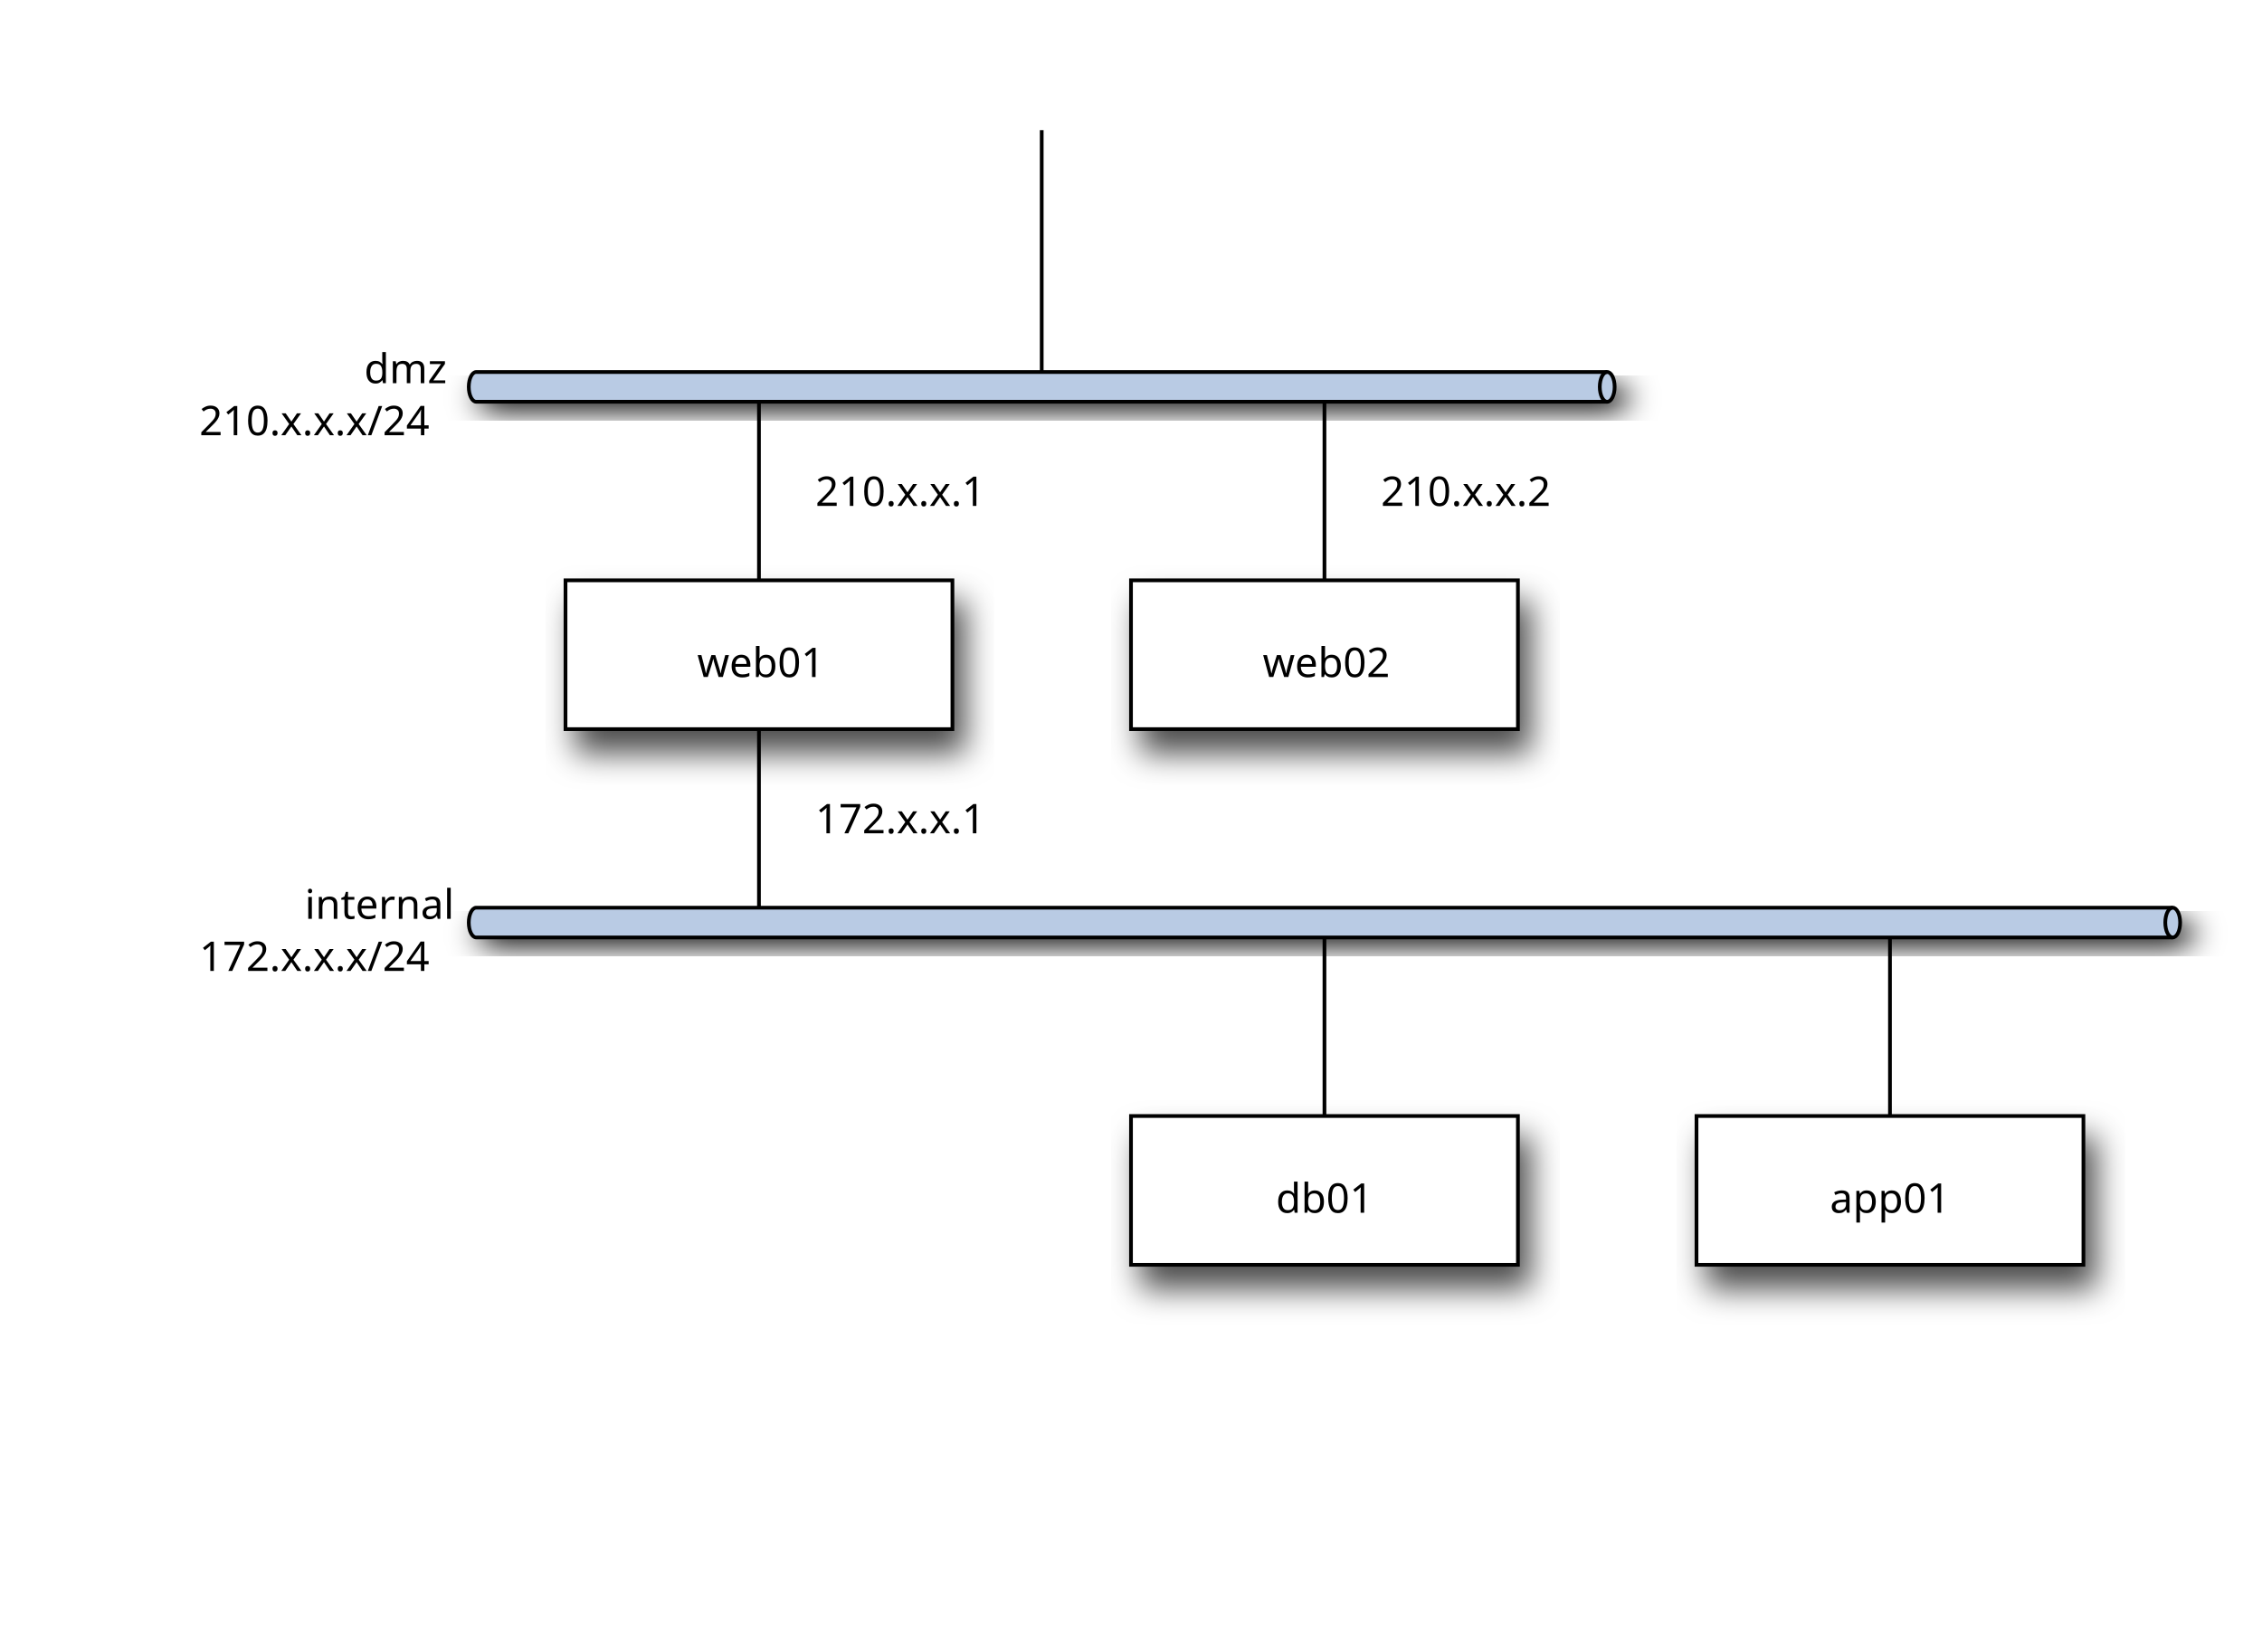
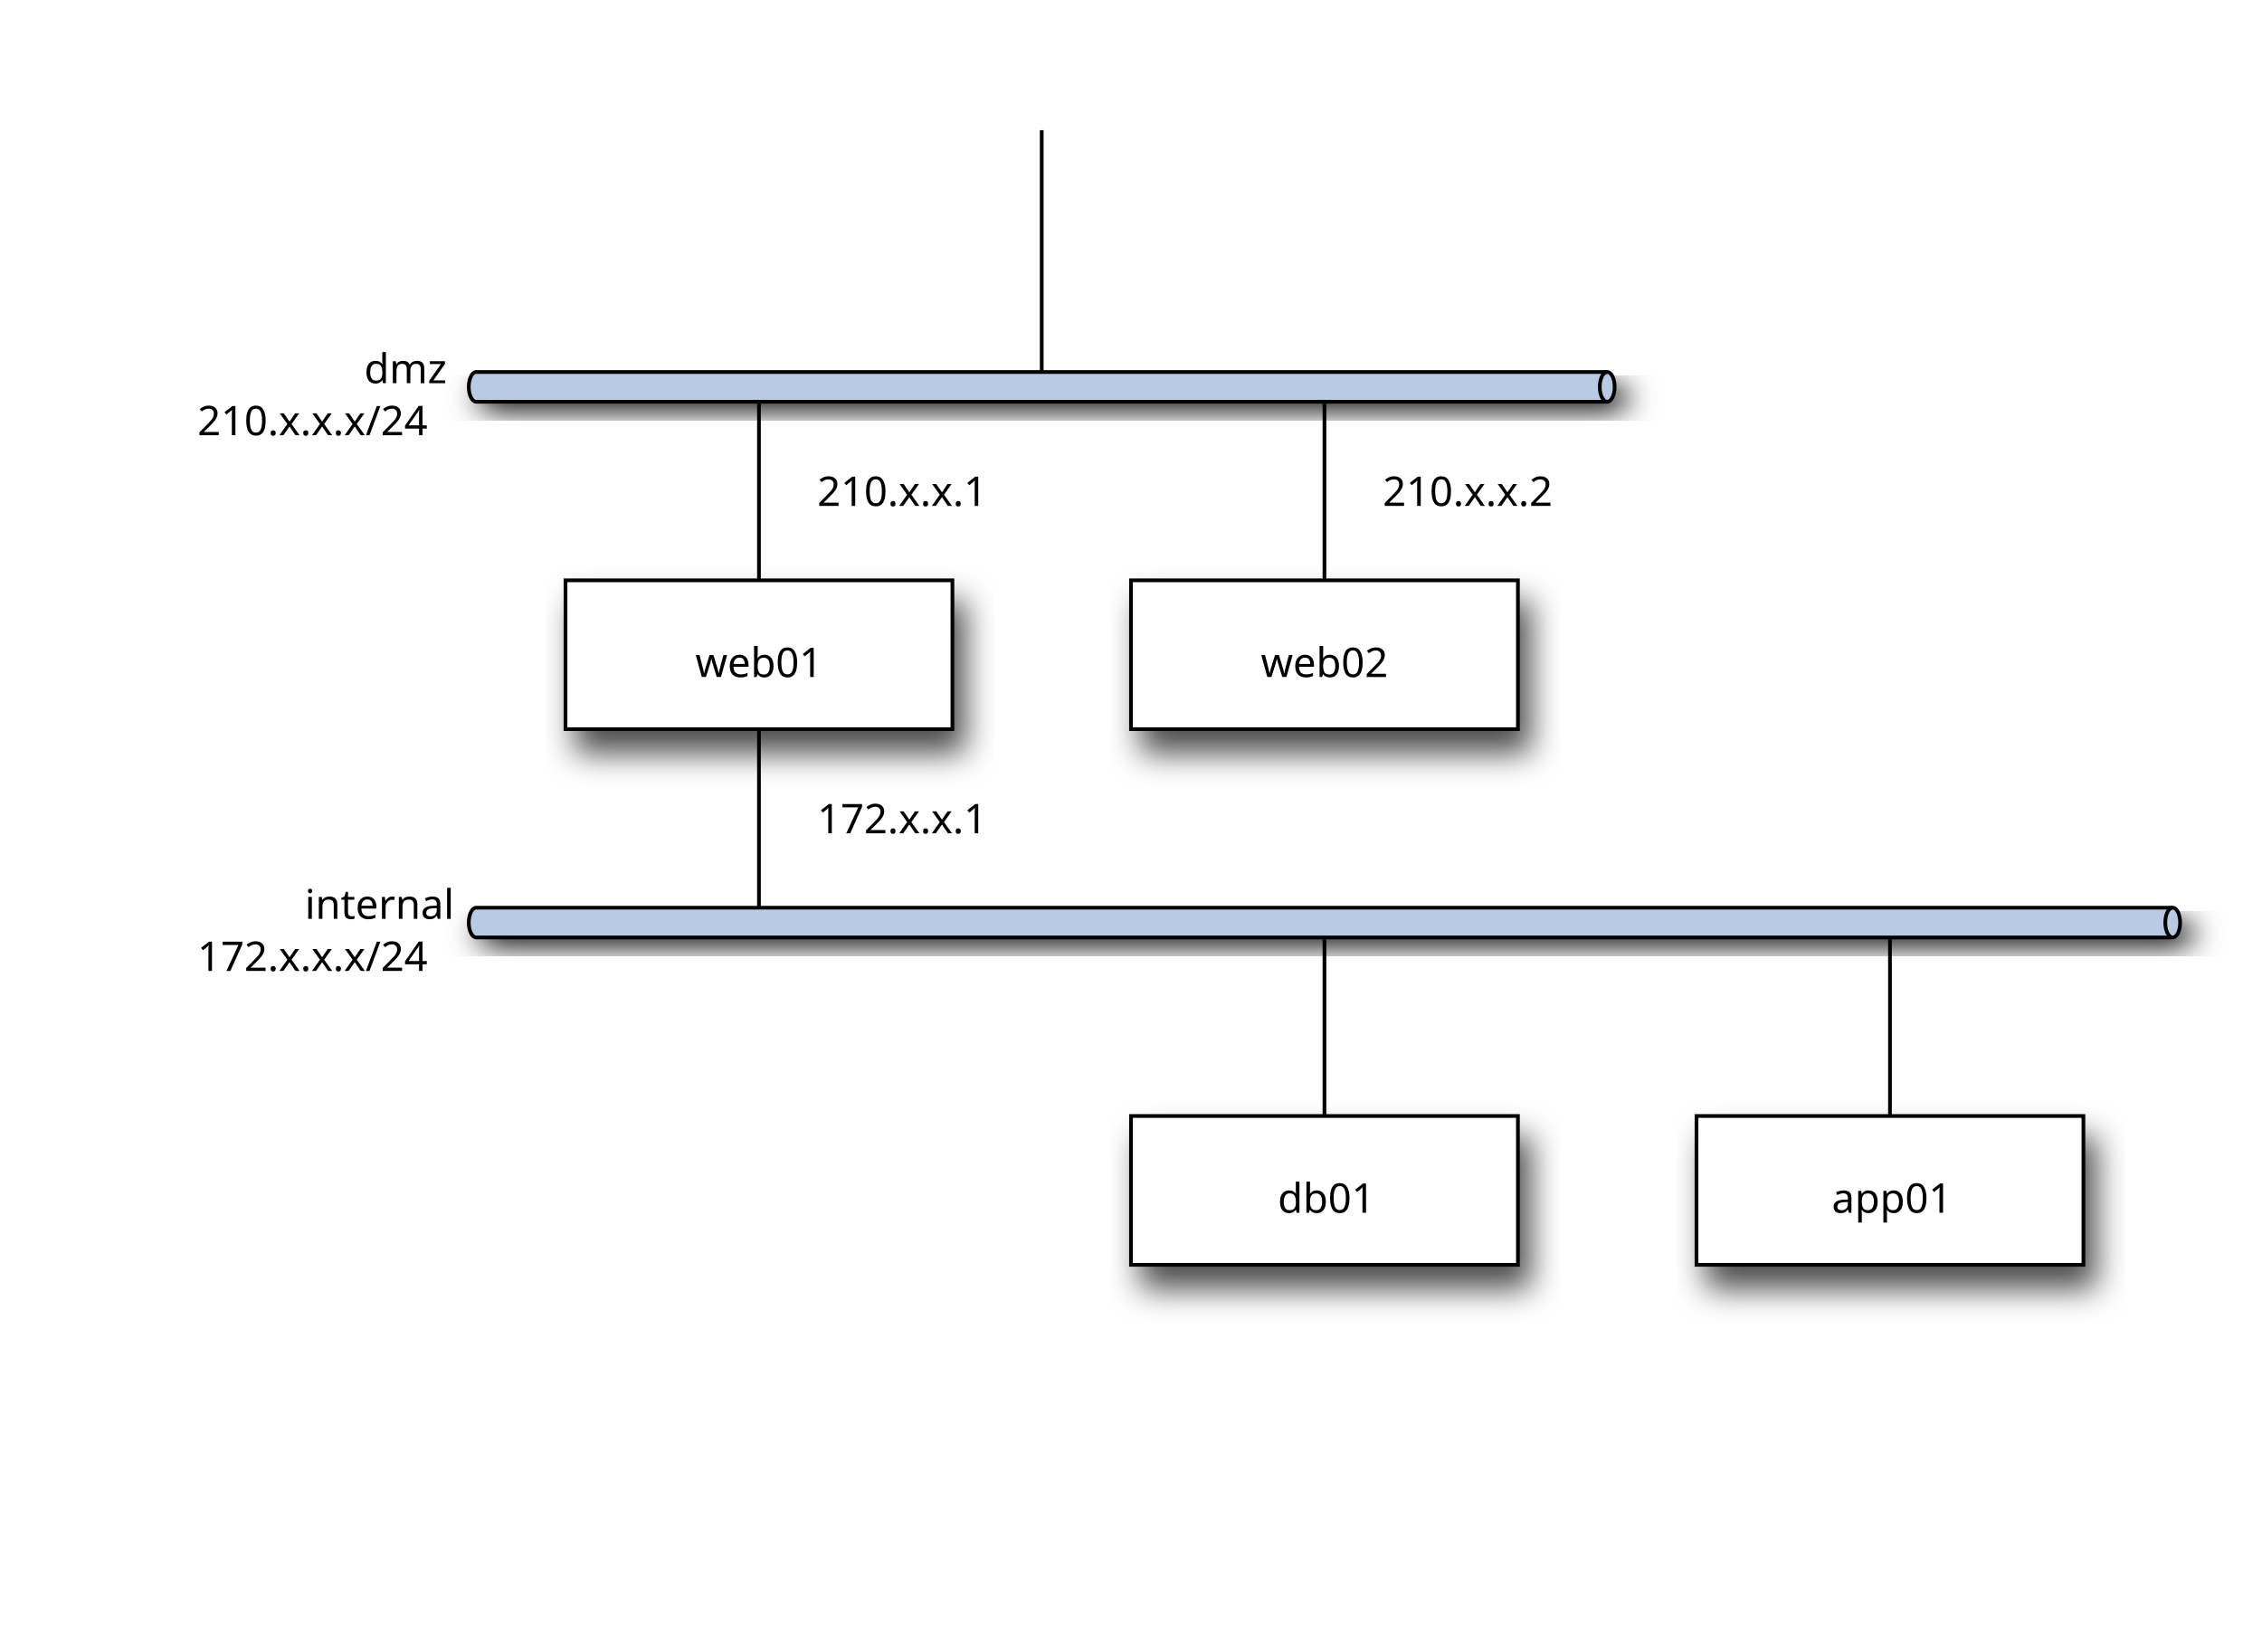
<svg xmlns="http://www.w3.org/2000/svg" viewBox="0 0 608 444">
  <defs id="defs_block">
    <filter height="1.504" id="filter_blur" width="1.157" x="-0.079" y="-0.252">
      <feGaussianBlur id="feGaussianBlur3780" stdDeviation="4.2" />
    </filter>
  </defs>
  <rect fill="rgb(0,0,0)" height="40" stroke="rgb(0,0,0)" style="filter:url(#filter_blur);opacity:0.7;fill-opacity:1" width="104" x="155" y="162" />
  <rect fill="rgb(0,0,0)" height="40" stroke="rgb(0,0,0)" style="filter:url(#filter_blur);opacity:0.7;fill-opacity:1" width="104" x="307" y="162" />
  <rect fill="rgb(0,0,0)" height="40" stroke="rgb(0,0,0)" style="filter:url(#filter_blur);opacity:0.7;fill-opacity:1" width="104" x="307" y="306" />
  <rect fill="rgb(0,0,0)" height="40" stroke="rgb(0,0,0)" style="filter:url(#filter_blur);opacity:0.7;fill-opacity:1" width="104" x="459" y="306" />
  <path d="M 131 103 L 435 103 A2,4 0 0 1 435 111 L 131 111 A2,4 0 0 1 131 103" fill="rgb(0,0,0)" style="filter:url(#filter_blur)" />
  <path d="M 131 247 L 587 247 A2,4 0 0 1 587 255 L 131 255 A2,4 0 0 1 131 247" fill="rgb(0,0,0)" style="filter:url(#filter_blur)" />
  <path d="M 128 100 L 432 100 A2,4 0 0 1 432 108 L 128 108 A2,4 0 0 1 128 100" fill="rgb(185,203,228)" stroke="rgb(0,0,0)" />
  <path d="M 432 108 A2,4 0 0 1 432 100" fill="none" stroke="rgb(0,0,0)" />
  <path d="M 128 100 L 432 100" fill="none" stroke="none" />
  <path d="M 280 35 L 280 100" fill="none" stroke="rgb(0,0,0)" />
  <path d="M 128 244 L 584 244 A2,4 0 0 1 584 252 L 128 252 A2,4 0 0 1 128 244" fill="rgb(185,203,228)" stroke="rgb(0,0,0)" />
  <path d="M 584 252 A2,4 0 0 1 584 244" fill="none" stroke="rgb(0,0,0)" />
  <path d="M 128 244 L 584 244" fill="none" stroke="none" />
  <text fill="rgb(0,0,0)" font-family="sans-serif" font-size="11" font-style="normal" font-weight="normal" text-anchor="middle" textLength="22" x="109.0" y="103">dmz</text>
-   <text fill="rgb(0,0,0)" font-family="sans-serif" font-size="11" font-style="normal" font-weight="normal" text-anchor="middle" textLength="71" x="84.5" y="117">210.x.x.x/24</text>
+   <text fill="rgb(0,0,0)" font-family="sans-serif" font-size="11" font-style="normal" font-weight="normal" text-anchor="middle" textLength="72" x="84.0" y="117">210.x.x.x/24</text>
  <text fill="rgb(0,0,0)" font-family="sans-serif" font-size="11" font-style="normal" font-weight="normal" text-anchor="middle" textLength="36" x="102.0" y="247">internal</text>
-   <text fill="rgb(0,0,0)" font-family="sans-serif" font-size="11" font-style="normal" font-weight="normal" text-anchor="middle" textLength="71" x="84.5" y="261">172.x.x.x/24</text>
+   <text fill="rgb(0,0,0)" font-family="sans-serif" font-size="11" font-style="normal" font-weight="normal" text-anchor="middle" textLength="72" x="84.0" y="261">172.x.x.x/24</text>
  <path d="M 204 108 L 204 156" fill="none" stroke="rgb(0,0,0)" />
-   <text fill="rgb(0,0,0)" font-family="sans-serif" font-size="11" font-style="normal" font-weight="normal" text-anchor="middle" textLength="52" x="242.0" y="136">210.x.x.1</text>
+   <text fill="rgb(0,0,0)" font-family="sans-serif" font-size="11" font-style="normal" font-weight="normal" text-anchor="middle" textLength="53" x="242.5" y="136">210.x.x.1</text>
  <path d="M 204 196 L 204 244" fill="none" stroke="rgb(0,0,0)" />
-   <text fill="rgb(0,0,0)" font-family="sans-serif" font-size="11" font-style="normal" font-weight="normal" text-anchor="middle" textLength="52" x="242.0" y="224">172.x.x.1</text>
+   <text fill="rgb(0,0,0)" font-family="sans-serif" font-size="11" font-style="normal" font-weight="normal" text-anchor="middle" textLength="53" x="242.5" y="224">172.x.x.1</text>
  <rect fill="rgb(255,255,255)" height="40" stroke="rgb(0,0,0)" width="104" x="152" y="156" />
-   <text fill="rgb(0,0,0)" font-family="sans-serif" font-size="11" font-style="normal" font-weight="normal" text-anchor="middle" textLength="35" x="204.5" y="182">web01</text>
+   <text fill="rgb(0,0,0)" font-family="sans-serif" font-size="11" font-style="normal" font-weight="normal" text-anchor="middle" textLength="36" x="204.0" y="182">web01</text>
  <path d="M 356 108 L 356 156" fill="none" stroke="rgb(0,0,0)" />
-   <text fill="rgb(0,0,0)" font-family="sans-serif" font-size="11" font-style="normal" font-weight="normal" text-anchor="middle" textLength="52" x="394.0" y="136">210.x.x.2</text>
+   <text fill="rgb(0,0,0)" font-family="sans-serif" font-size="11" font-style="normal" font-weight="normal" text-anchor="middle" textLength="53" x="394.5" y="136">210.x.x.2</text>
  <rect fill="rgb(255,255,255)" height="40" stroke="rgb(0,0,0)" width="104" x="304" y="156" />
-   <text fill="rgb(0,0,0)" font-family="sans-serif" font-size="11" font-style="normal" font-weight="normal" text-anchor="middle" textLength="35" x="356.5" y="182">web02</text>
+   <text fill="rgb(0,0,0)" font-family="sans-serif" font-size="11" font-style="normal" font-weight="normal" text-anchor="middle" textLength="36" x="356.0" y="182">web02</text>
  <path d="M 356 252 L 356 300" fill="none" stroke="rgb(0,0,0)" />
  <rect fill="rgb(255,255,255)" height="40" stroke="rgb(0,0,0)" width="104" x="304" y="300" />
-   <text fill="rgb(0,0,0)" font-family="sans-serif" font-size="11" font-style="normal" font-weight="normal" text-anchor="middle" textLength="26" x="356.0" y="326">db01</text>
+   <text fill="rgb(0,0,0)" font-family="sans-serif" font-size="11" font-style="normal" font-weight="normal" text-anchor="middle" textLength="27" x="356.5" y="326">db01</text>
  <path d="M 508 252 L 508 300" fill="none" stroke="rgb(0,0,0)" />
  <rect fill="rgb(255,255,255)" height="40" stroke="rgb(0,0,0)" width="104" x="456" y="300" />
-   <text fill="rgb(0,0,0)" font-family="sans-serif" font-size="11" font-style="normal" font-weight="normal" text-anchor="middle" textLength="32" x="508.0" y="326">app01</text>
+   <text fill="rgb(0,0,0)" font-family="sans-serif" font-size="11" font-style="normal" font-weight="normal" text-anchor="middle" textLength="33" x="508.5" y="326">app01</text>
</svg>
